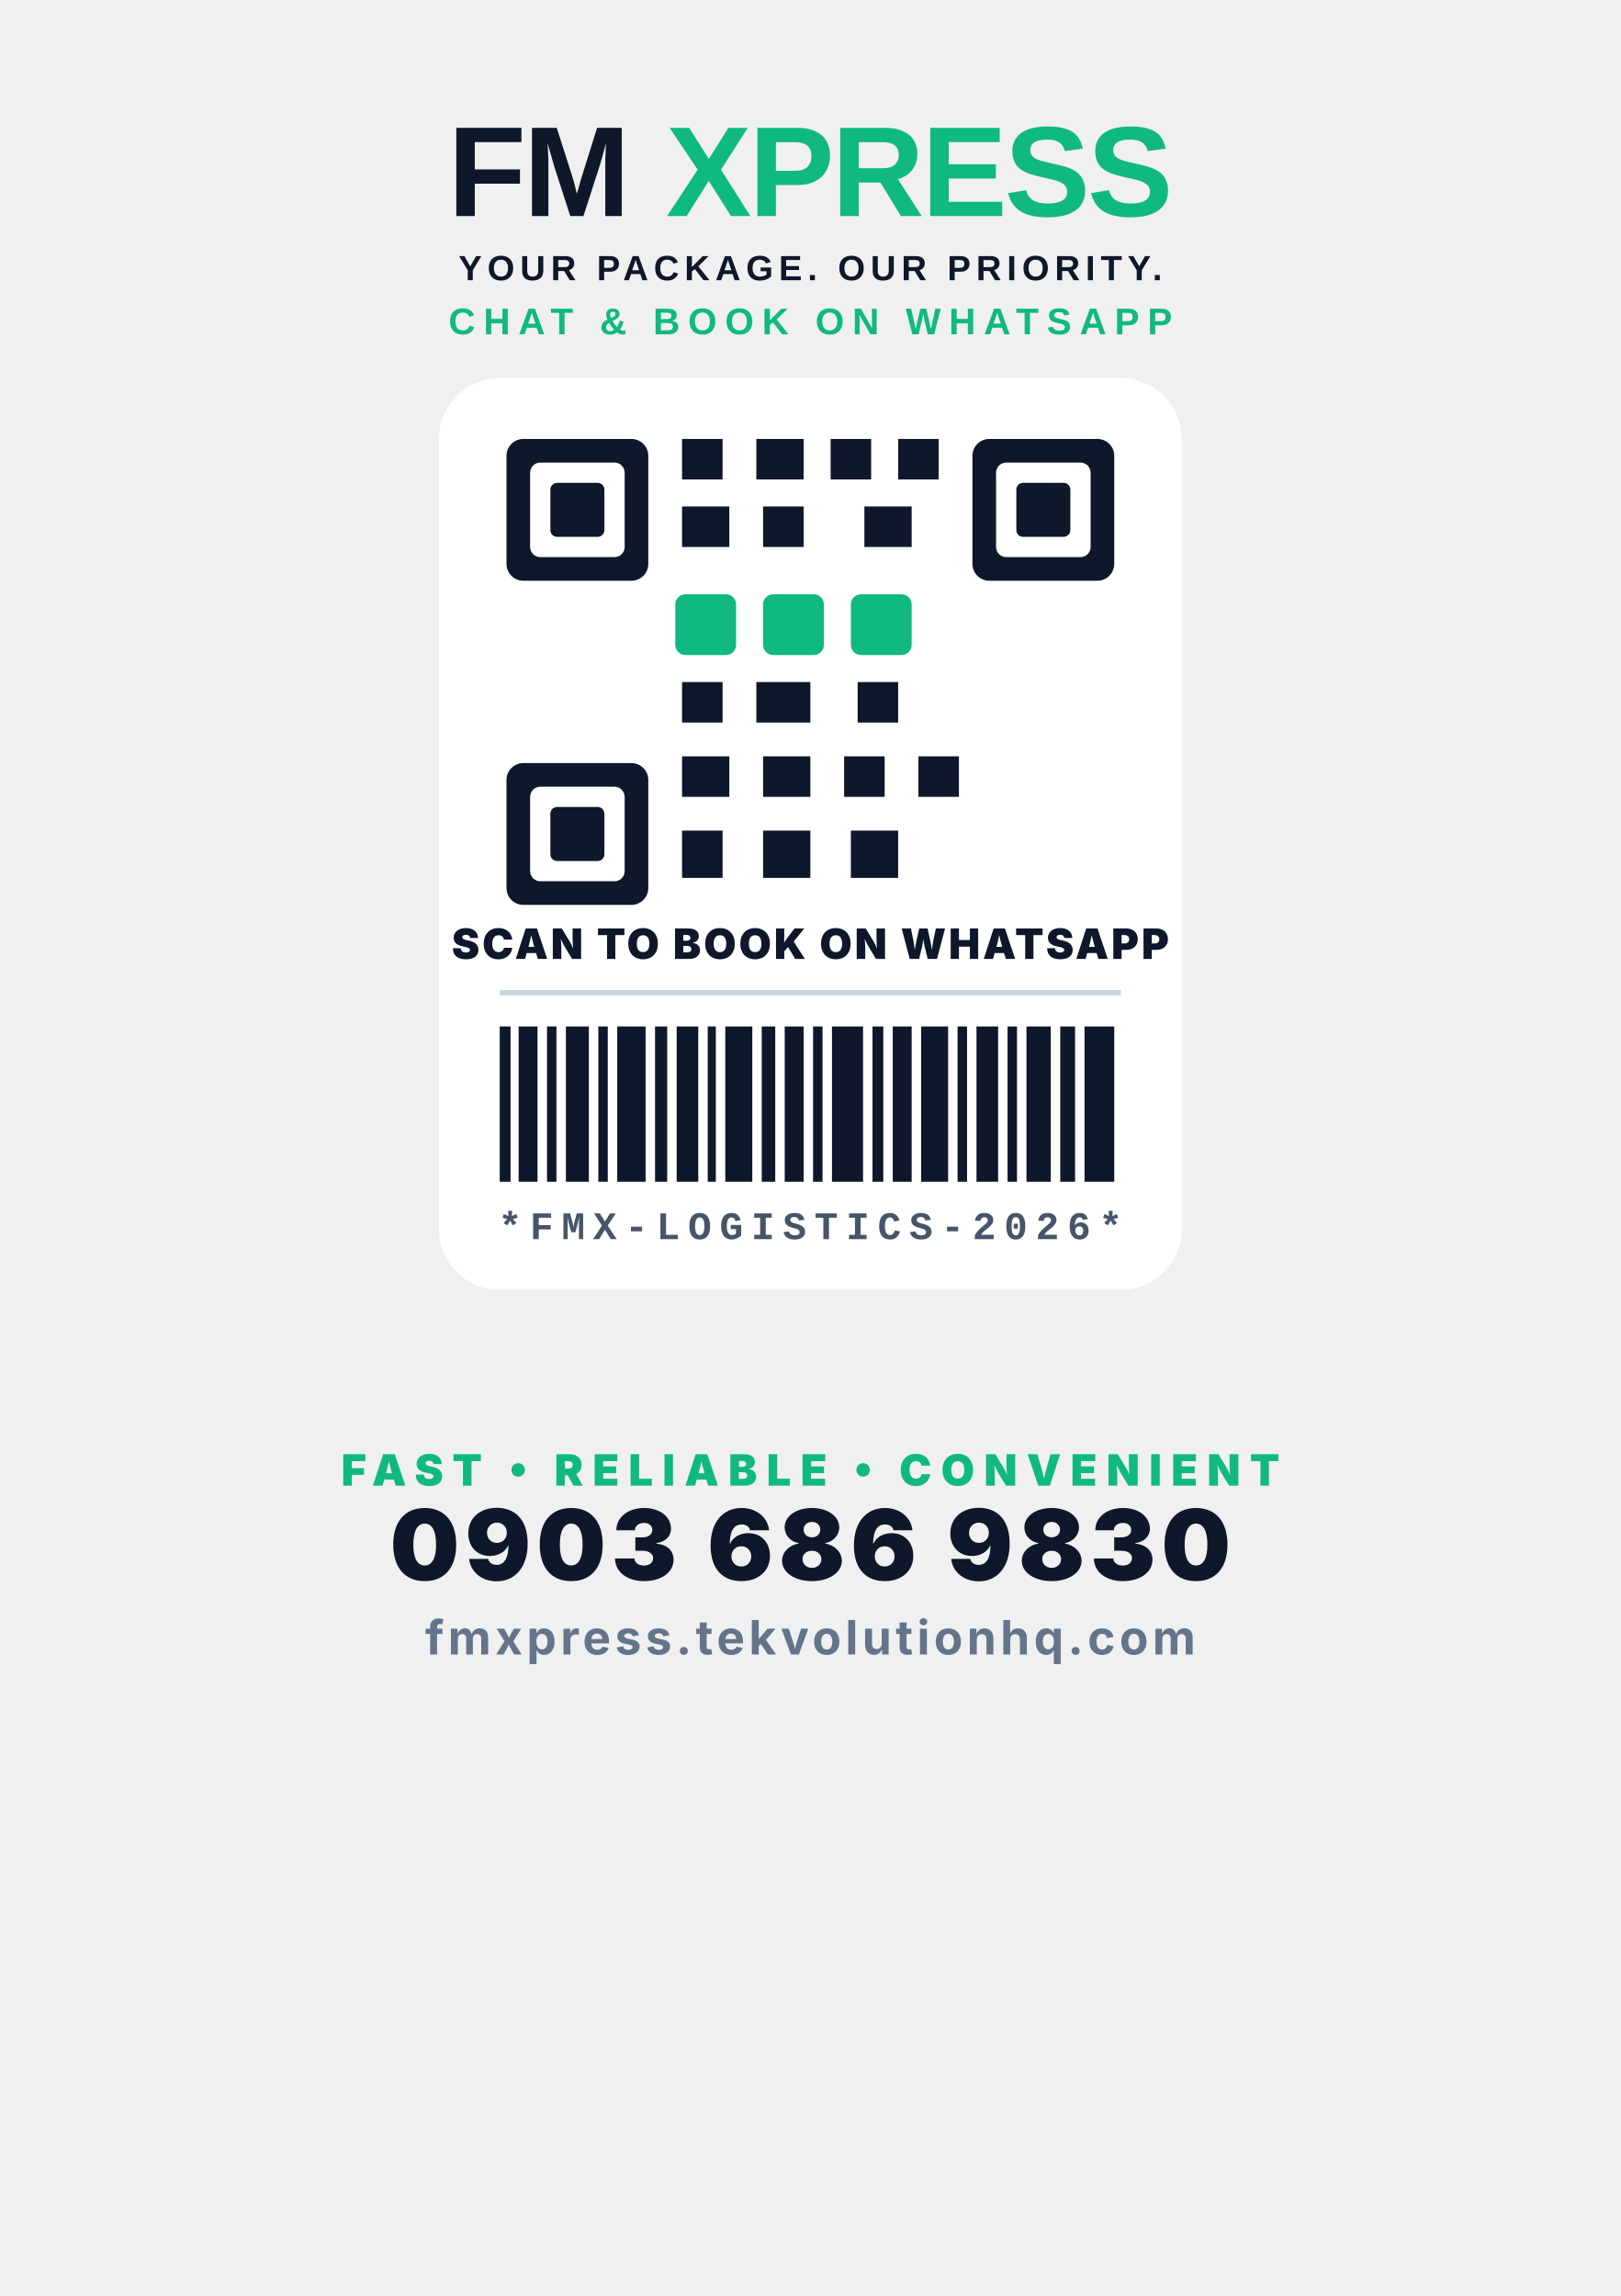
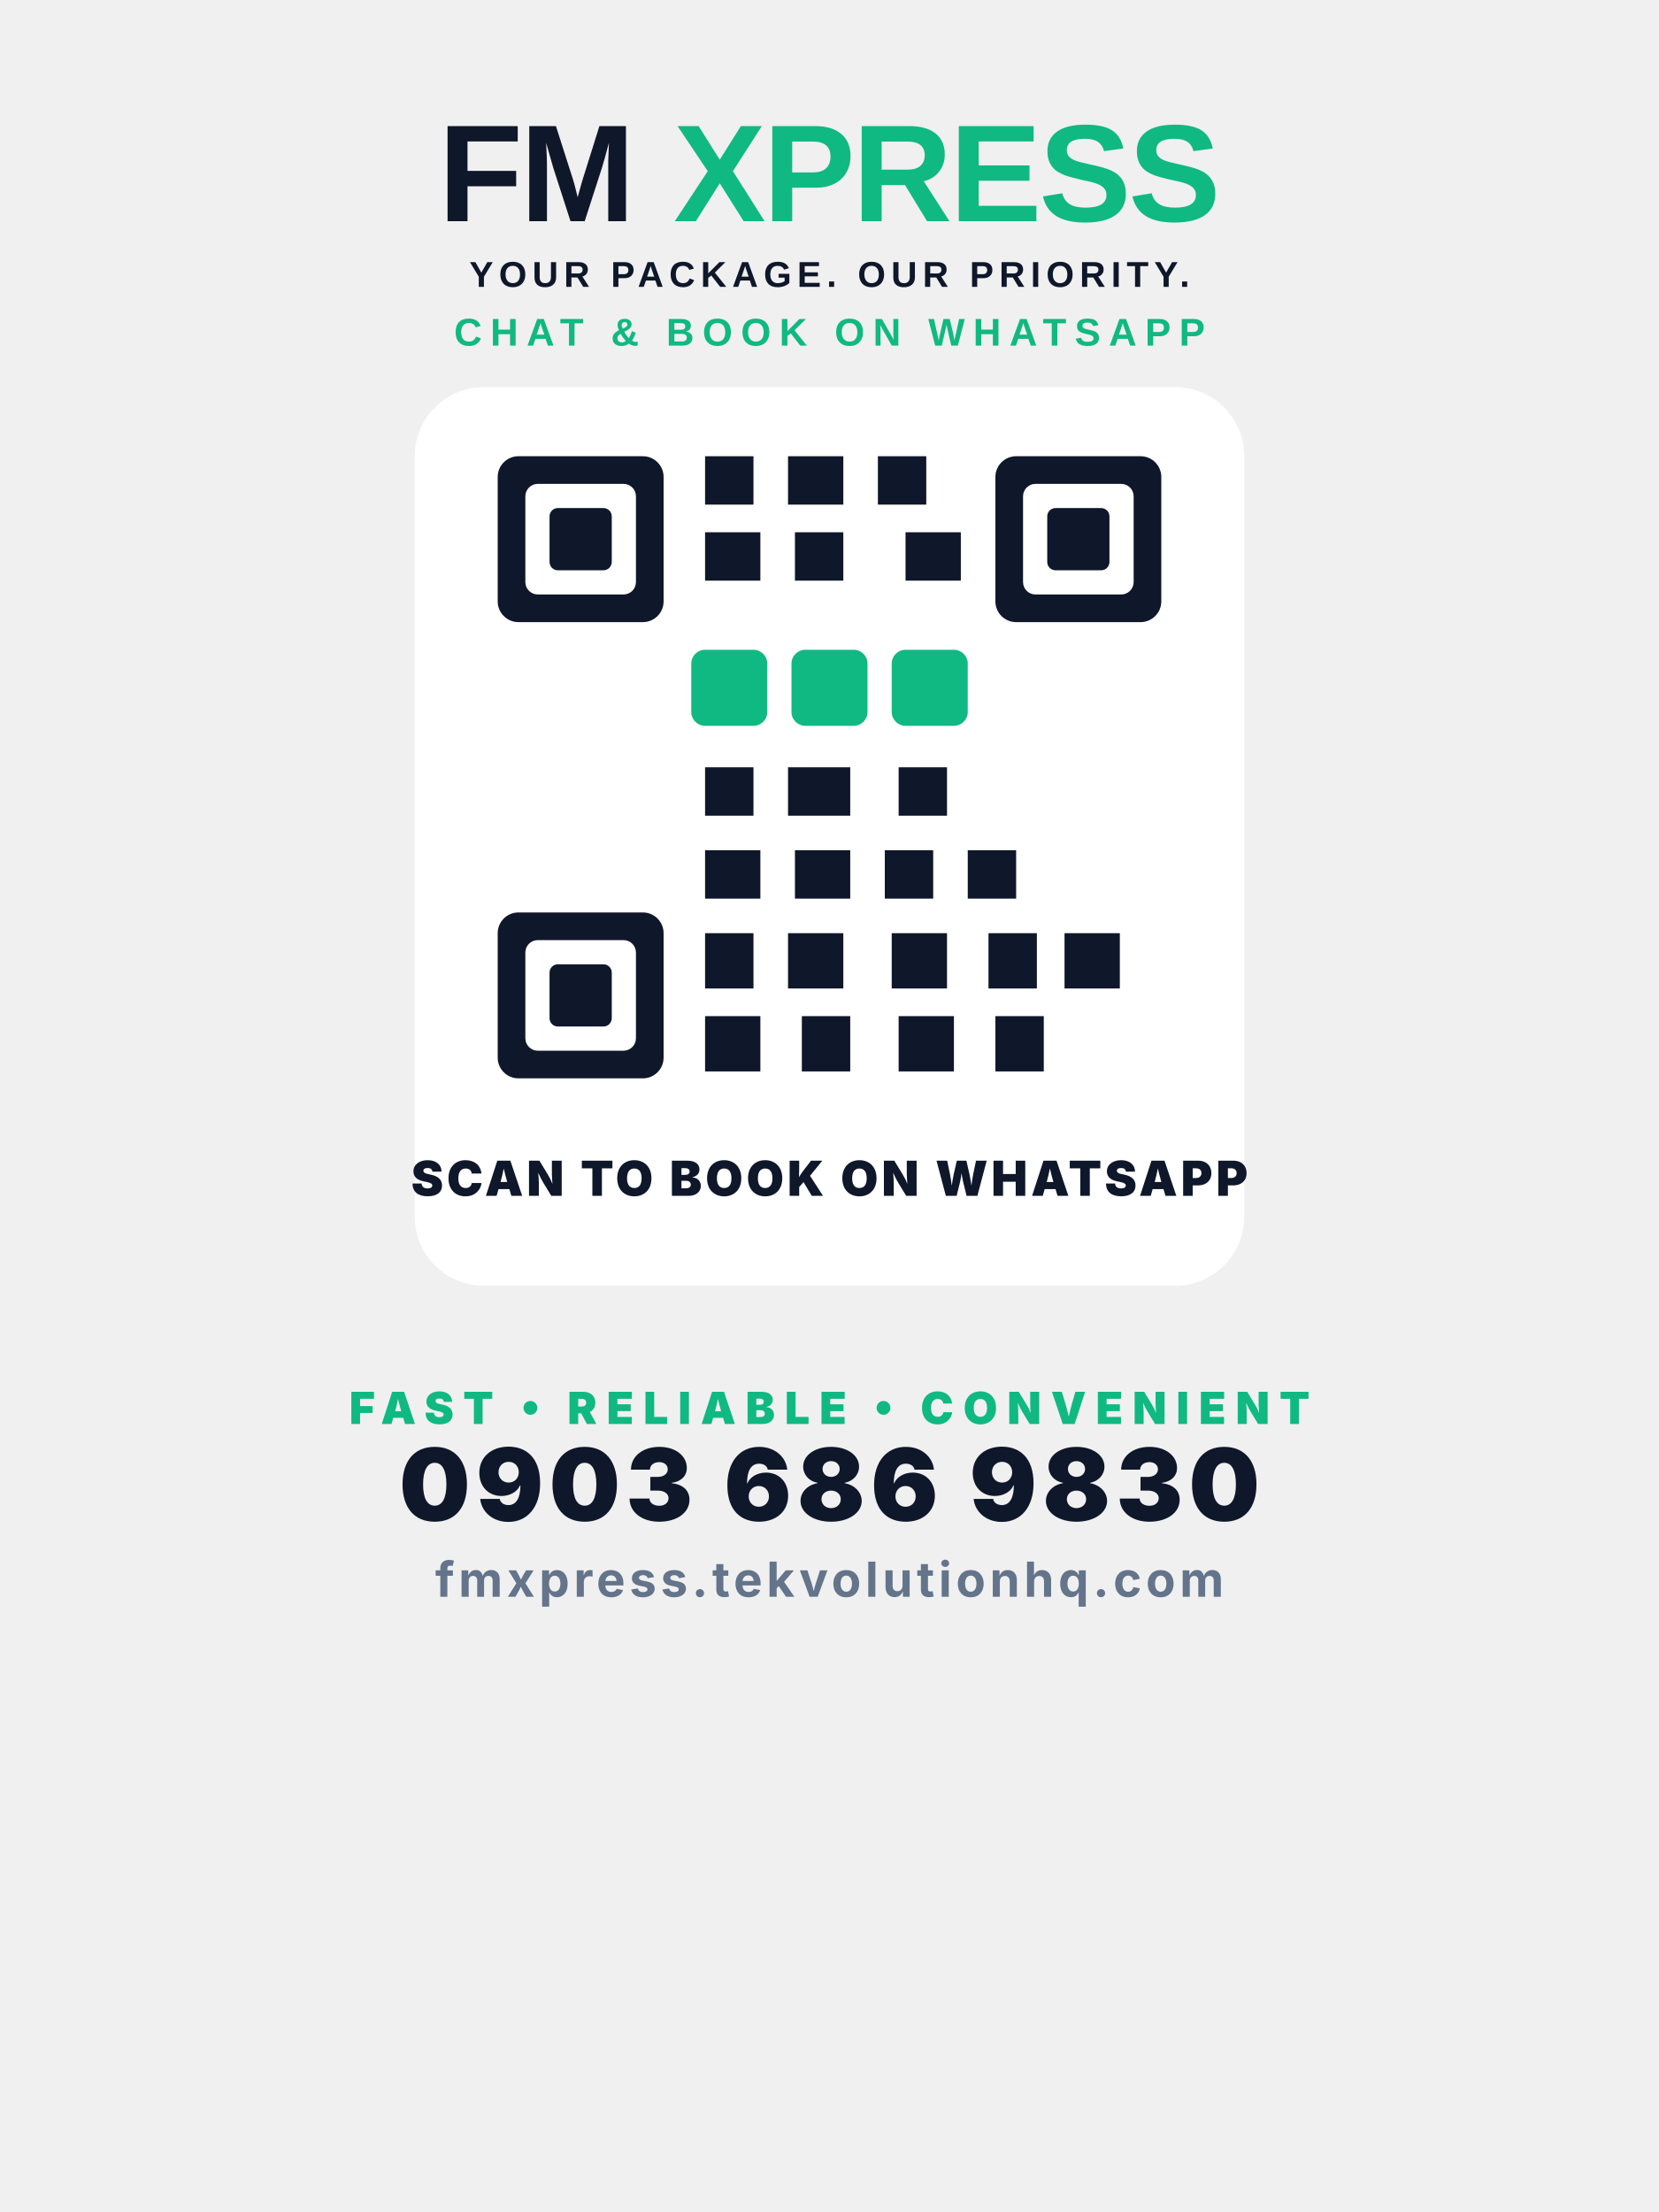
- <svg xmlns="http://www.w3.org/2000/svg" width="2400" height="3400" viewBox="0 0 2400 3400">
+ <svg xmlns="http://www.w3.org/2000/svg" width="2400" height="3200" viewBox="0 0 2400 3200">
  <g transform="translate(1200, 320)" text-anchor="middle">
-     <text y="0" font-family="-apple-system, 'SF Pro Display', 'Helvetica Neue', Arial, sans-serif" font-weight="900" font-size="190" letter-spacing="-4">
+     <text y="0" font-family="-apple-system, 'SF Pro Display', 'Helvetica Neue', Arial, sans-serif" font-weight="900" font-size="200" letter-spacing="-4">
      <tspan fill="#0F172A">FM</tspan>
      <tspan fill="#10B981"> XPRESS</tspan>
    </text>
    <text y="95" font-family="-apple-system, 'SF Pro Display', 'Helvetica Neue', Arial, sans-serif" font-weight="800" font-size="52" fill="#0F172A" letter-spacing="8">
      YOUR PACKAGE. OUR PRIORITY.
    </text>
-     <text y="175" font-family="-apple-system, 'SF Pro Display', 'Helvetica Neue', Arial, sans-serif" font-weight="800" font-size="55" fill="#10B981" letter-spacing="12">
+     <text y="180" font-family="-apple-system, 'SF Pro Display', 'Helvetica Neue', Arial, sans-serif" font-weight="800" font-size="56" fill="#10B981" letter-spacing="12">
      CHAT &amp; BOOK ON WHATSAPP
    </text>
-     <g transform="translate(-550, 240)">
-       <rect width="1100" height="1350" rx="90" fill="#FFFFFF" />
-       <rect x="100" y="90" width="210" height="210" fill="#0F172A" rx="25" />
-       <rect x="135" y="125" width="140" height="140" fill="#FFFFFF" rx="15" />
-       <rect x="165" y="155" width="80" height="80" fill="#0F172A" rx="10" />
-       <rect x="790" y="90" width="210" height="210" fill="#0F172A" rx="25" />
-       <rect x="825" y="125" width="140" height="140" fill="#FFFFFF" rx="15" />
-       <rect x="855" y="155" width="80" height="80" fill="#0F172A" rx="10" />
-       <rect x="100" y="570" width="210" height="210" fill="#0F172A" rx="25" />
-       <rect x="135" y="605" width="140" height="140" fill="#FFFFFF" rx="15" />
-       <rect x="165" y="635" width="80" height="80" fill="#0F172A" rx="10" />
-       <rect x="360" y="90" width="60" height="60" fill="#0F172A" />
-       <rect x="470" y="90" width="70" height="60" fill="#0F172A" />
-       <rect x="580" y="90" width="60" height="60" fill="#0F172A" />
-       <rect x="680" y="90" width="60" height="60" fill="#0F172A" />
-       <rect x="360" y="190" width="70" height="60" fill="#0F172A" />
-       <rect x="480" y="190" width="60" height="60" fill="#0F172A" />
-       <rect x="630" y="190" width="70" height="60" fill="#0F172A" />
-       <rect x="350" y="320" width="90" height="90" fill="#10B981" rx="15" />
-       <rect x="480" y="320" width="90" height="90" fill="#10B981" rx="15" />
-       <rect x="610" y="320" width="90" height="90" fill="#10B981" rx="15" />
-       <rect x="360" y="450" width="60" height="60" fill="#0F172A" />
-       <rect x="470" y="450" width="80" height="60" fill="#0F172A" />
-       <rect x="620" y="450" width="60" height="60" fill="#0F172A" />
-       <rect x="360" y="560" width="70" height="60" fill="#0F172A" />
-       <rect x="480" y="560" width="70" height="60" fill="#0F172A" />
-       <rect x="600" y="560" width="60" height="60" fill="#0F172A" />
-       <rect x="710" y="560" width="60" height="60" fill="#0F172A" />
-       <rect x="360" y="670" width="60" height="70" fill="#0F172A" />
-       <rect x="480" y="670" width="70" height="70" fill="#0F172A" />
-       <rect x="610" y="670" width="70" height="70" fill="#0F172A" />
-       <text x="550" y="860" font-family="-apple-system, 'SF Pro Display', sans-serif" font-weight="900" font-size="62" fill="#0F172A" text-anchor="middle" letter-spacing="4">
+     <g transform="translate(-600, 240)">
+       <rect width="1200" height="1300" rx="100" fill="#FFFFFF" />
+       <rect x="120" y="100" width="240" height="240" fill="#0F172A" rx="30" />
+       <rect x="160" y="140" width="160" height="160" fill="#FFFFFF" rx="18" />
+       <rect x="195" y="175" width="90" height="90" fill="#0F172A" rx="12" />
+       <rect x="840" y="100" width="240" height="240" fill="#0F172A" rx="30" />
+       <rect x="880" y="140" width="160" height="160" fill="#FFFFFF" rx="18" />
+       <rect x="915" y="175" width="90" height="90" fill="#0F172A" rx="12" />
+       <rect x="120" y="760" width="240" height="240" fill="#0F172A" rx="30" />
+       <rect x="160" y="800" width="160" height="160" fill="#FFFFFF" rx="18" />
+       <rect x="195" y="835" width="90" height="90" fill="#0F172A" rx="12" />
+       <rect x="420" y="100" width="70" height="70" fill="#0F172A" />
+       <rect x="540" y="100" width="80" height="70" fill="#0F172A" />
+       <rect x="670" y="100" width="70" height="70" fill="#0F172A" />
+       <rect x="420" y="210" width="80" height="70" fill="#0F172A" />
+       <rect x="550" y="210" width="70" height="70" fill="#0F172A" />
+       <rect x="710" y="210" width="80" height="70" fill="#0F172A" />
+       <rect x="400" y="380" width="110" height="110" fill="#10B981" rx="20" />
+       <rect x="545" y="380" width="110" height="110" fill="#10B981" rx="20" />
+       <rect x="690" y="380" width="110" height="110" fill="#10B981" rx="20" />
+       <rect x="420" y="550" width="70" height="70" fill="#0F172A" />
+       <rect x="540" y="550" width="90" height="70" fill="#0F172A" />
+       <rect x="700" y="550" width="70" height="70" fill="#0F172A" />
+       <rect x="420" y="670" width="80" height="70" fill="#0F172A" />
+       <rect x="550" y="670" width="80" height="70" fill="#0F172A" />
+       <rect x="680" y="670" width="70" height="70" fill="#0F172A" />
+       <rect x="800" y="670" width="70" height="70" fill="#0F172A" />
+       <rect x="420" y="790" width="70" height="80" fill="#0F172A" />
+       <rect x="540" y="790" width="80" height="80" fill="#0F172A" />
+       <rect x="690" y="790" width="80" height="80" fill="#0F172A" />
+       <rect x="830" y="790" width="70" height="80" fill="#0F172A" />
+       <rect x="940" y="790" width="80" height="80" fill="#0F172A" />
+       <rect x="420" y="910" width="80" height="80" fill="#0F172A" />
+       <rect x="560" y="910" width="70" height="80" fill="#0F172A" />
+       <rect x="700" y="910" width="80" height="80" fill="#0F172A" />
+       <rect x="840" y="910" width="70" height="80" fill="#0F172A" />
+       <text x="600" y="1170" font-family="-apple-system, 'SF Pro Display', sans-serif" font-weight="900" font-size="70" fill="#0F172A" text-anchor="middle" letter-spacing="5">
        SCAN TO BOOK ON WHATSAPP
      </text>
-       <line x1="90" y1="910" x2="1010" y2="910" stroke="#CBD5E1" stroke-width="8" />
-       <g transform="translate(90, 960)">
-         <rect x="0" y="0" width="16" height="230" fill="#0F172A" />
-         <rect x="28" y="0" width="28" height="230" fill="#0F172A" />
-         <rect x="70" y="0" width="14" height="230" fill="#0F172A" />
-         <rect x="98" y="0" width="34" height="230" fill="#0F172A" />
-         <rect x="146" y="0" width="14" height="230" fill="#0F172A" />
-         <rect x="174" y="0" width="42" height="230" fill="#0F172A" />
-         <rect x="230" y="0" width="18" height="230" fill="#0F172A" />
-         <rect x="262" y="0" width="32" height="230" fill="#0F172A" />
-         <rect x="308" y="0" width="12" height="230" fill="#0F172A" />
-         <rect x="334" y="0" width="40" height="230" fill="#0F172A" />
-         <rect x="388" y="0" width="20" height="230" fill="#0F172A" />
-         <rect x="422" y="0" width="28" height="230" fill="#0F172A" />
-         <rect x="464" y="0" width="14" height="230" fill="#0F172A" />
-         <rect x="492" y="0" width="46" height="230" fill="#0F172A" />
-         <rect x="552" y="0" width="16" height="230" fill="#0F172A" />
-         <rect x="582" y="0" width="28" height="230" fill="#0F172A" />
-         <rect x="624" y="0" width="40" height="230" fill="#0F172A" />
-         <rect x="678" y="0" width="14" height="230" fill="#0F172A" />
-         <rect x="706" y="0" width="32" height="230" fill="#0F172A" />
-         <rect x="752" y="0" width="14" height="230" fill="#0F172A" />
-         <rect x="780" y="0" width="36" height="230" fill="#0F172A" />
-         <rect x="830" y="0" width="22" height="230" fill="#0F172A" />
-         <rect x="866" y="0" width="44" height="230" fill="#0F172A" />
-         <text x="460" y="315" font-family="'Courier New', Courier, monospace" font-weight="900" font-size="58" fill="#475569" text-anchor="middle" letter-spacing="12">
-           *FMX-LOGISTICS-2026*
-         </text>
-       </g>
    </g>
-     <text y="1880" font-family="-apple-system, 'SF Pro Display', sans-serif" font-weight="900" font-size="64" fill="#10B981" letter-spacing="14">
+     <text y="1740" font-family="-apple-system, 'SF Pro Display', sans-serif" font-weight="900" font-size="64" fill="#10B981" letter-spacing="14">
      FAST • RELIABLE • CONVENIENT
    </text>
-     <text y="2020" font-family="-apple-system, 'SF Pro Display', sans-serif" font-weight="900" font-size="145" fill="#0F172A" letter-spacing="8">
+     <text y="1880" font-family="-apple-system, 'SF Pro Display', sans-serif" font-weight="900" font-size="145" fill="#0F172A" letter-spacing="8">
      0903 686 9830
    </text>
-     <text y="2130" font-family="-apple-system, 'SF Pro Display', sans-serif" font-weight="700" font-size="70" fill="#64748B" letter-spacing="6">
+     <text y="1990" font-family="-apple-system, 'SF Pro Display', sans-serif" font-weight="700" font-size="70" fill="#64748B" letter-spacing="6">
      fmxpress.tekvolutionhq.com
    </text>
  </g>
</svg>
